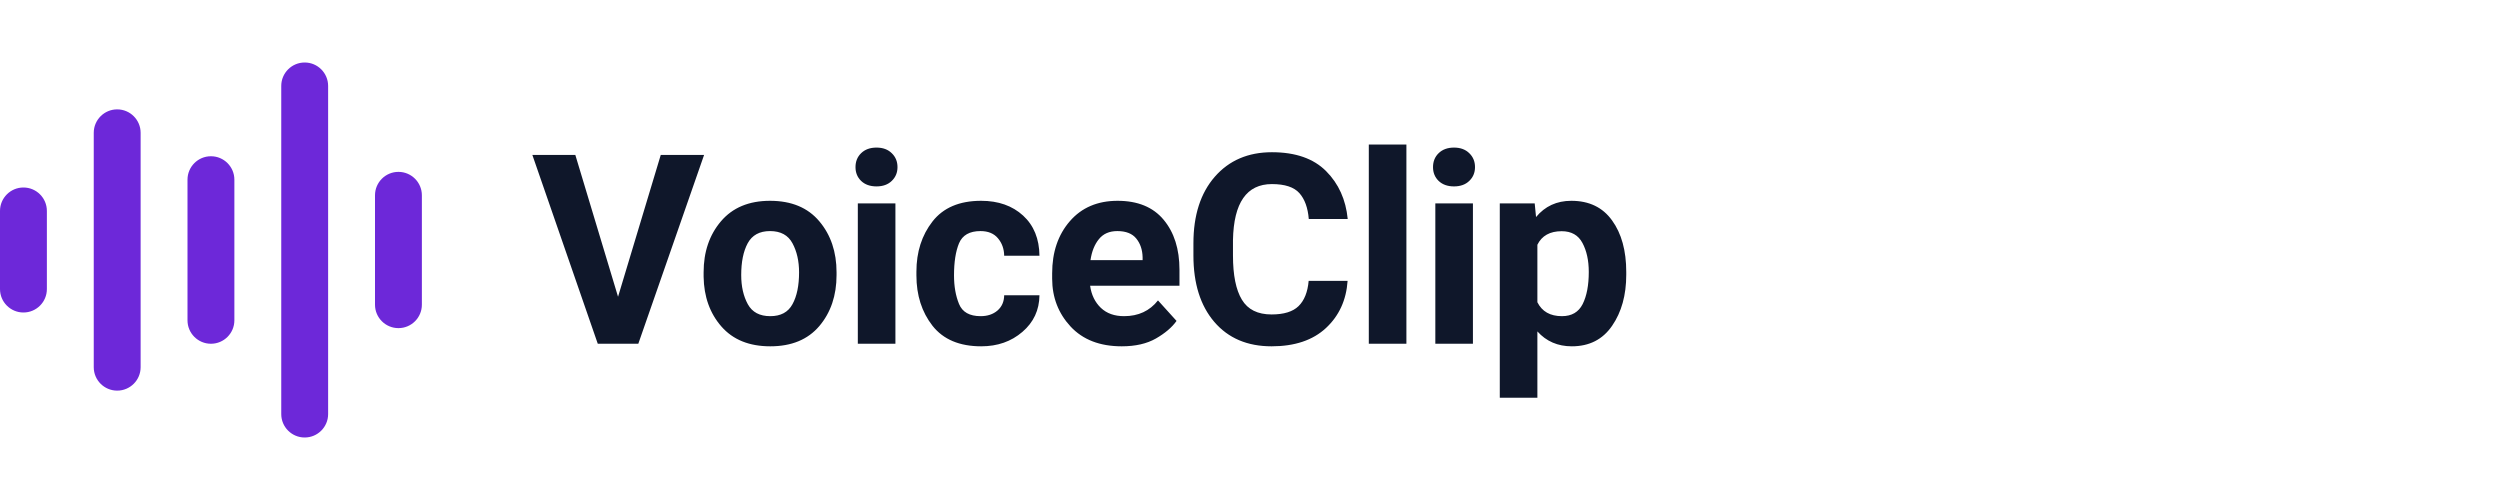
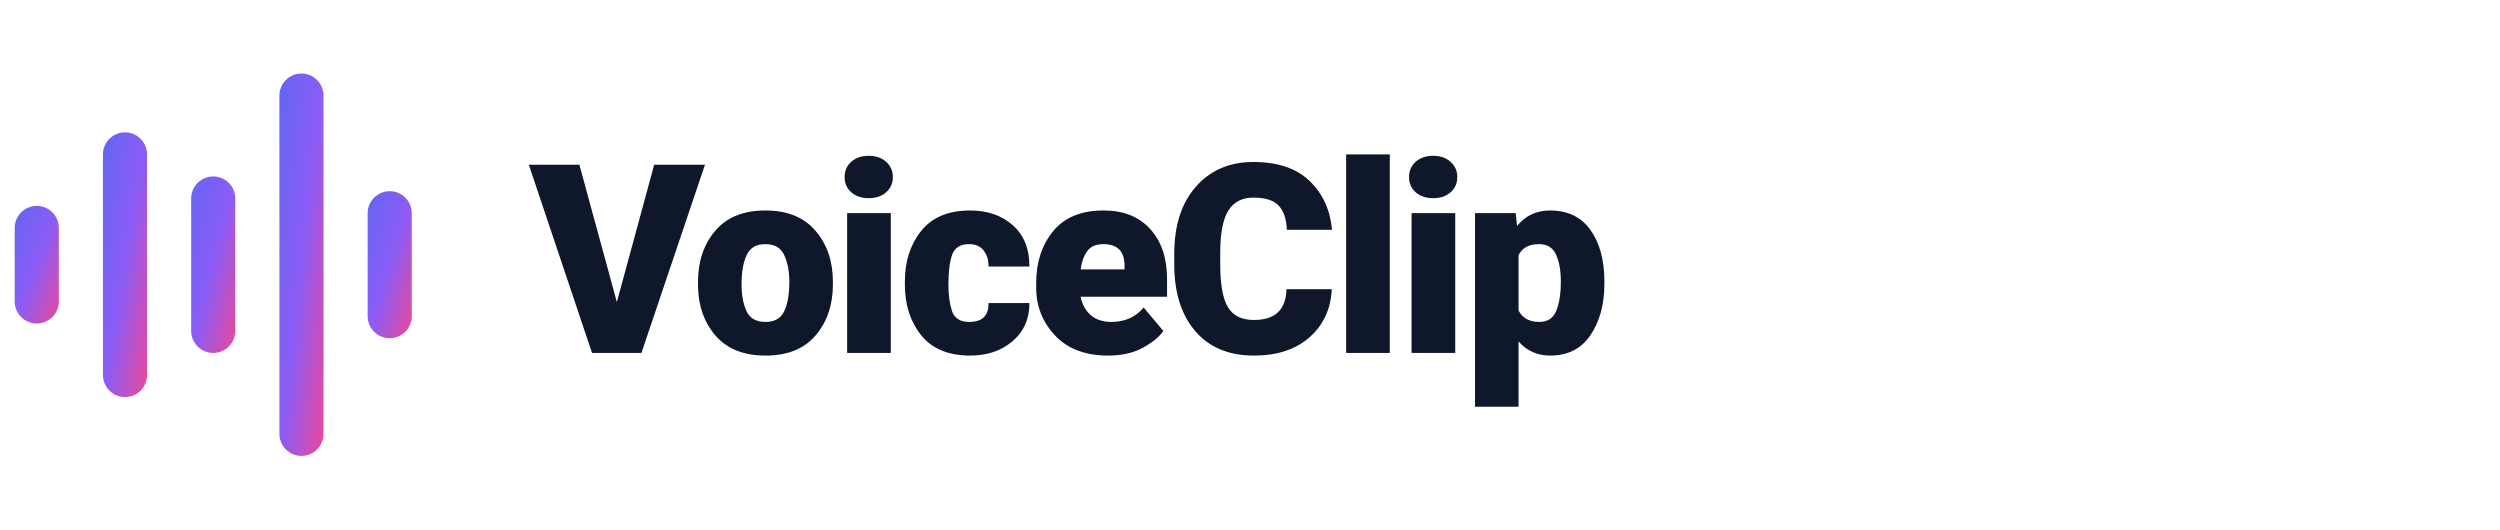
- <svg xmlns="http://www.w3.org/2000/svg" viewBox="0 0 320 64" width="320" height="64">
-   <g fill="#6d28d9">
-     <rect x="0" y="24" width="6" height="16" rx="3" />
-     <rect x="12" y="14" width="6" height="36" rx="3" />
-     <rect x="24" y="20" width="6" height="24" rx="3" />
-     <rect x="36" y="8" width="6" height="48" rx="3" />
-     <rect x="48" y="22" width="6" height="20" rx="3" />
+ <svg xmlns="http://www.w3.org/2000/svg" viewBox="0 0 340 72" width="340" height="72">
+   <defs>
+     <linearGradient id="brand" x1="0" y1="0" x2="1" y2="1">
+       <stop offset="0%" stop-color="#6366f1" />
+       <stop offset="50%" stop-color="#8b5cf6" />
+       <stop offset="100%" stop-color="#ec4899" />
+     </linearGradient>
+   </defs>
+   <g fill="url(#brand)">
+     <rect x="2" y="28" width="6" height="16" rx="3" />
+     <rect x="14" y="18" width="6" height="36" rx="3" />
+     <rect x="26" y="24" width="6" height="24" rx="3" />
+     <rect x="38" y="10" width="6" height="52" rx="3" />
+     <rect x="50" y="26" width="6" height="20" rx="3" />
  </g>
-   <text x="68" y="44" font-family="-apple-system,BlinkMacSystemFont,'Segoe UI',Roboto,sans-serif" font-size="34" font-weight="700" letter-spacing="-0.5" fill="#0f172a">VoiceClip</text>
+   <text x="72" y="48" font-family="-apple-system,BlinkMacSystemFont,'Segoe UI',Roboto,Inter,sans-serif" font-size="36" font-weight="800" letter-spacing="-1" fill="#0f172a">VoiceClip</text>
</svg>
